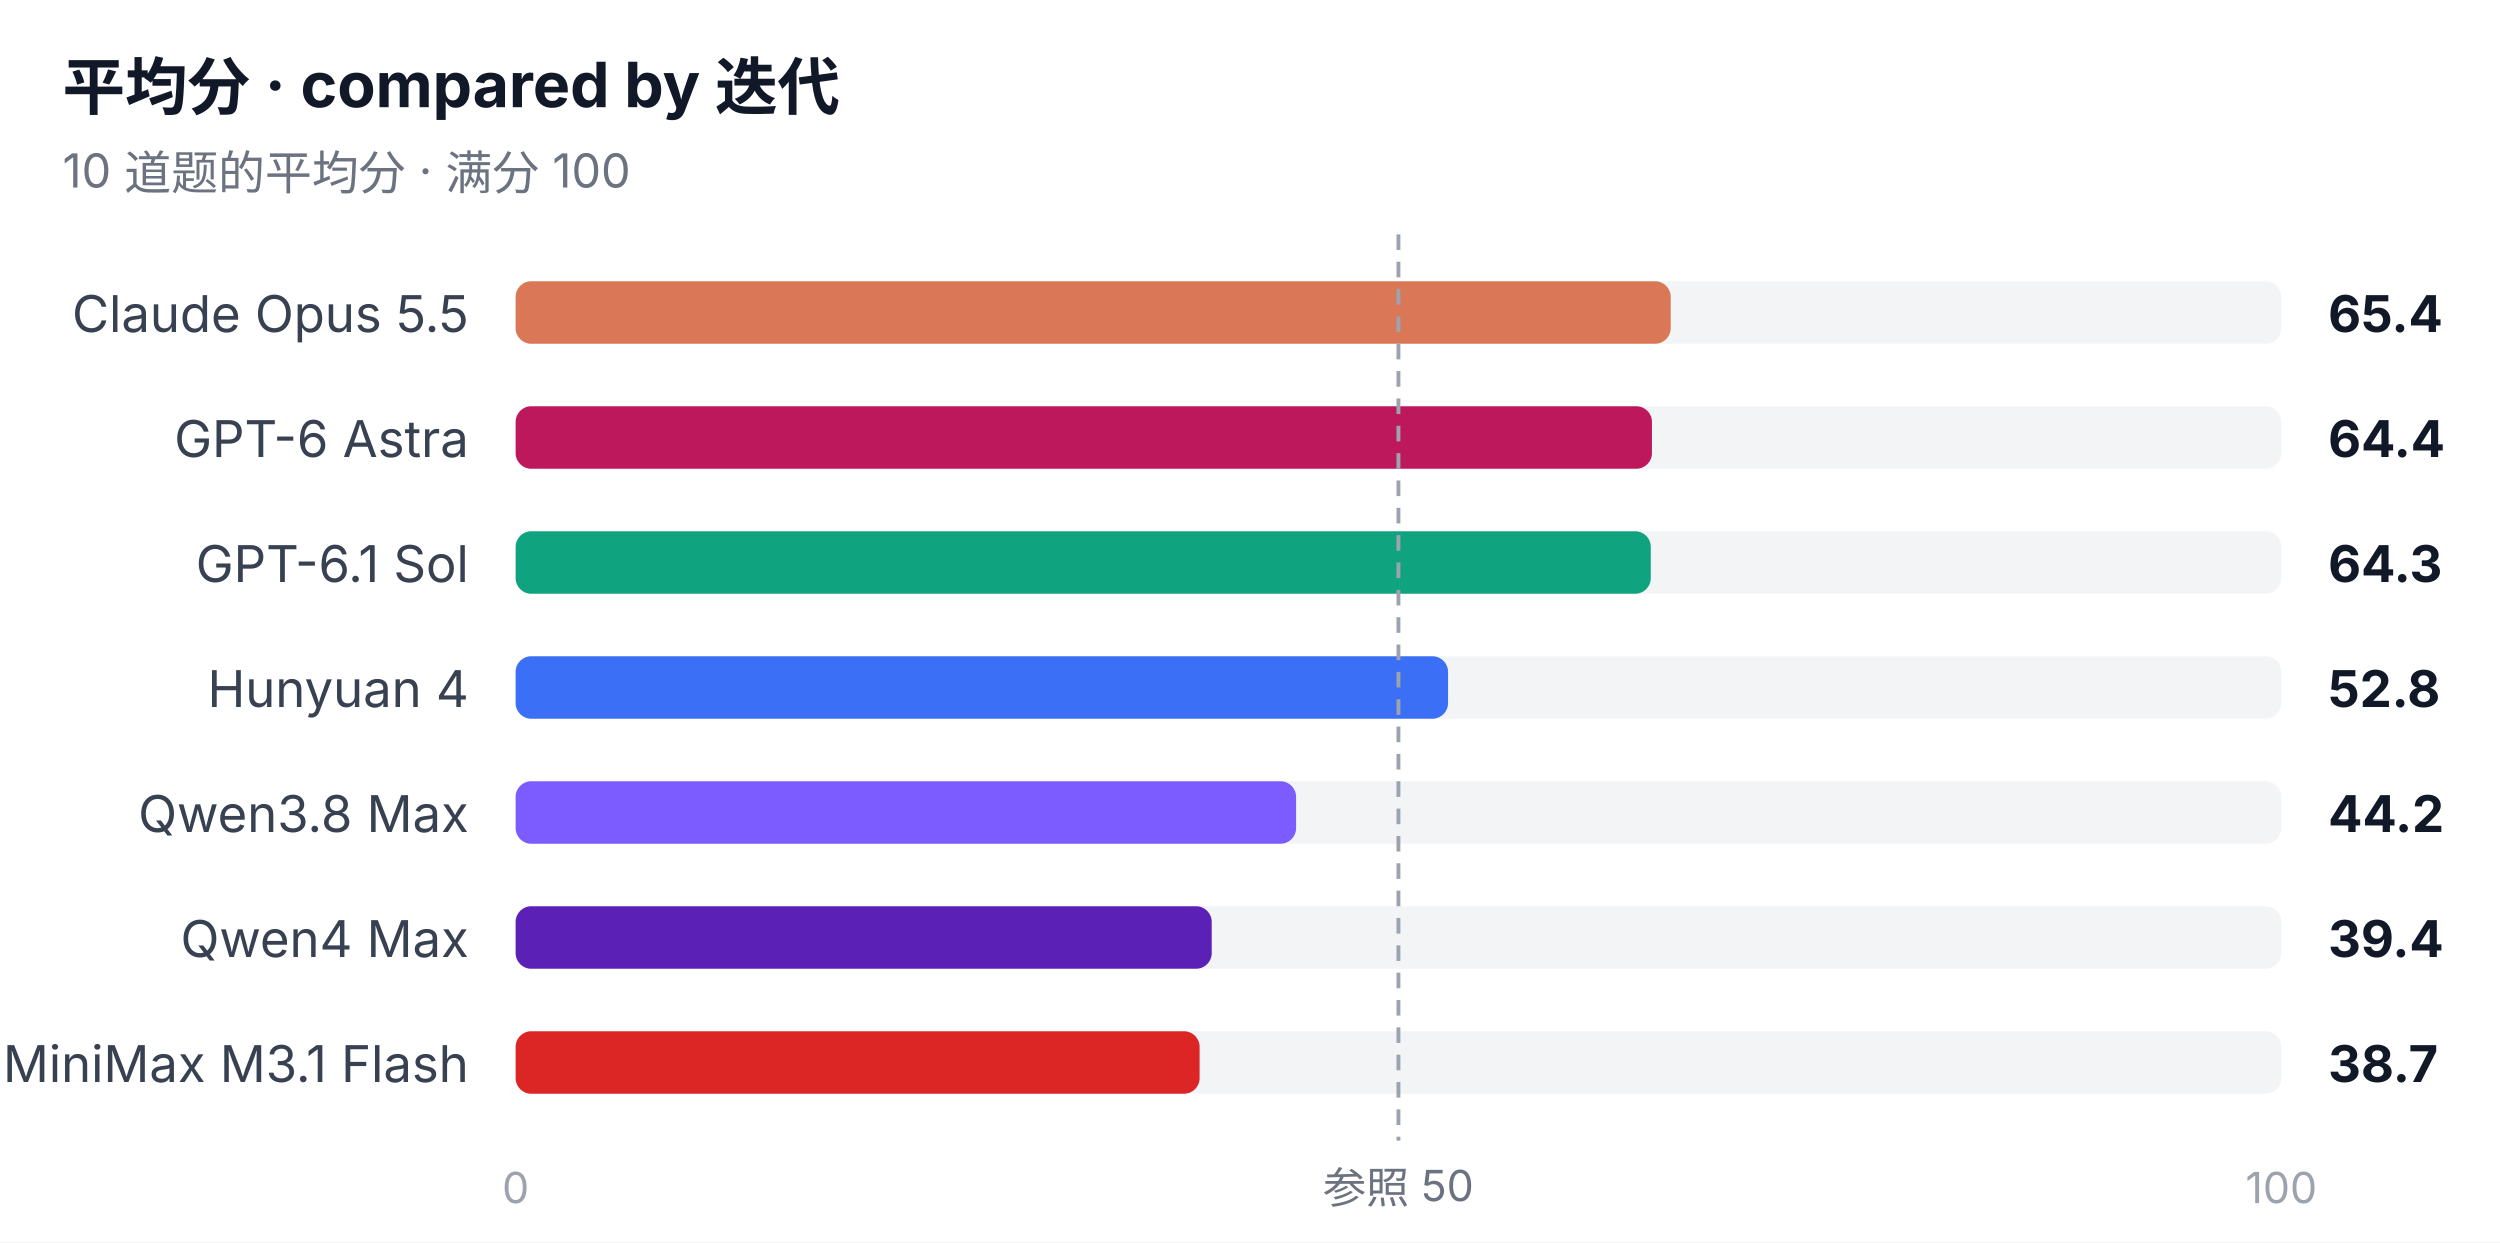
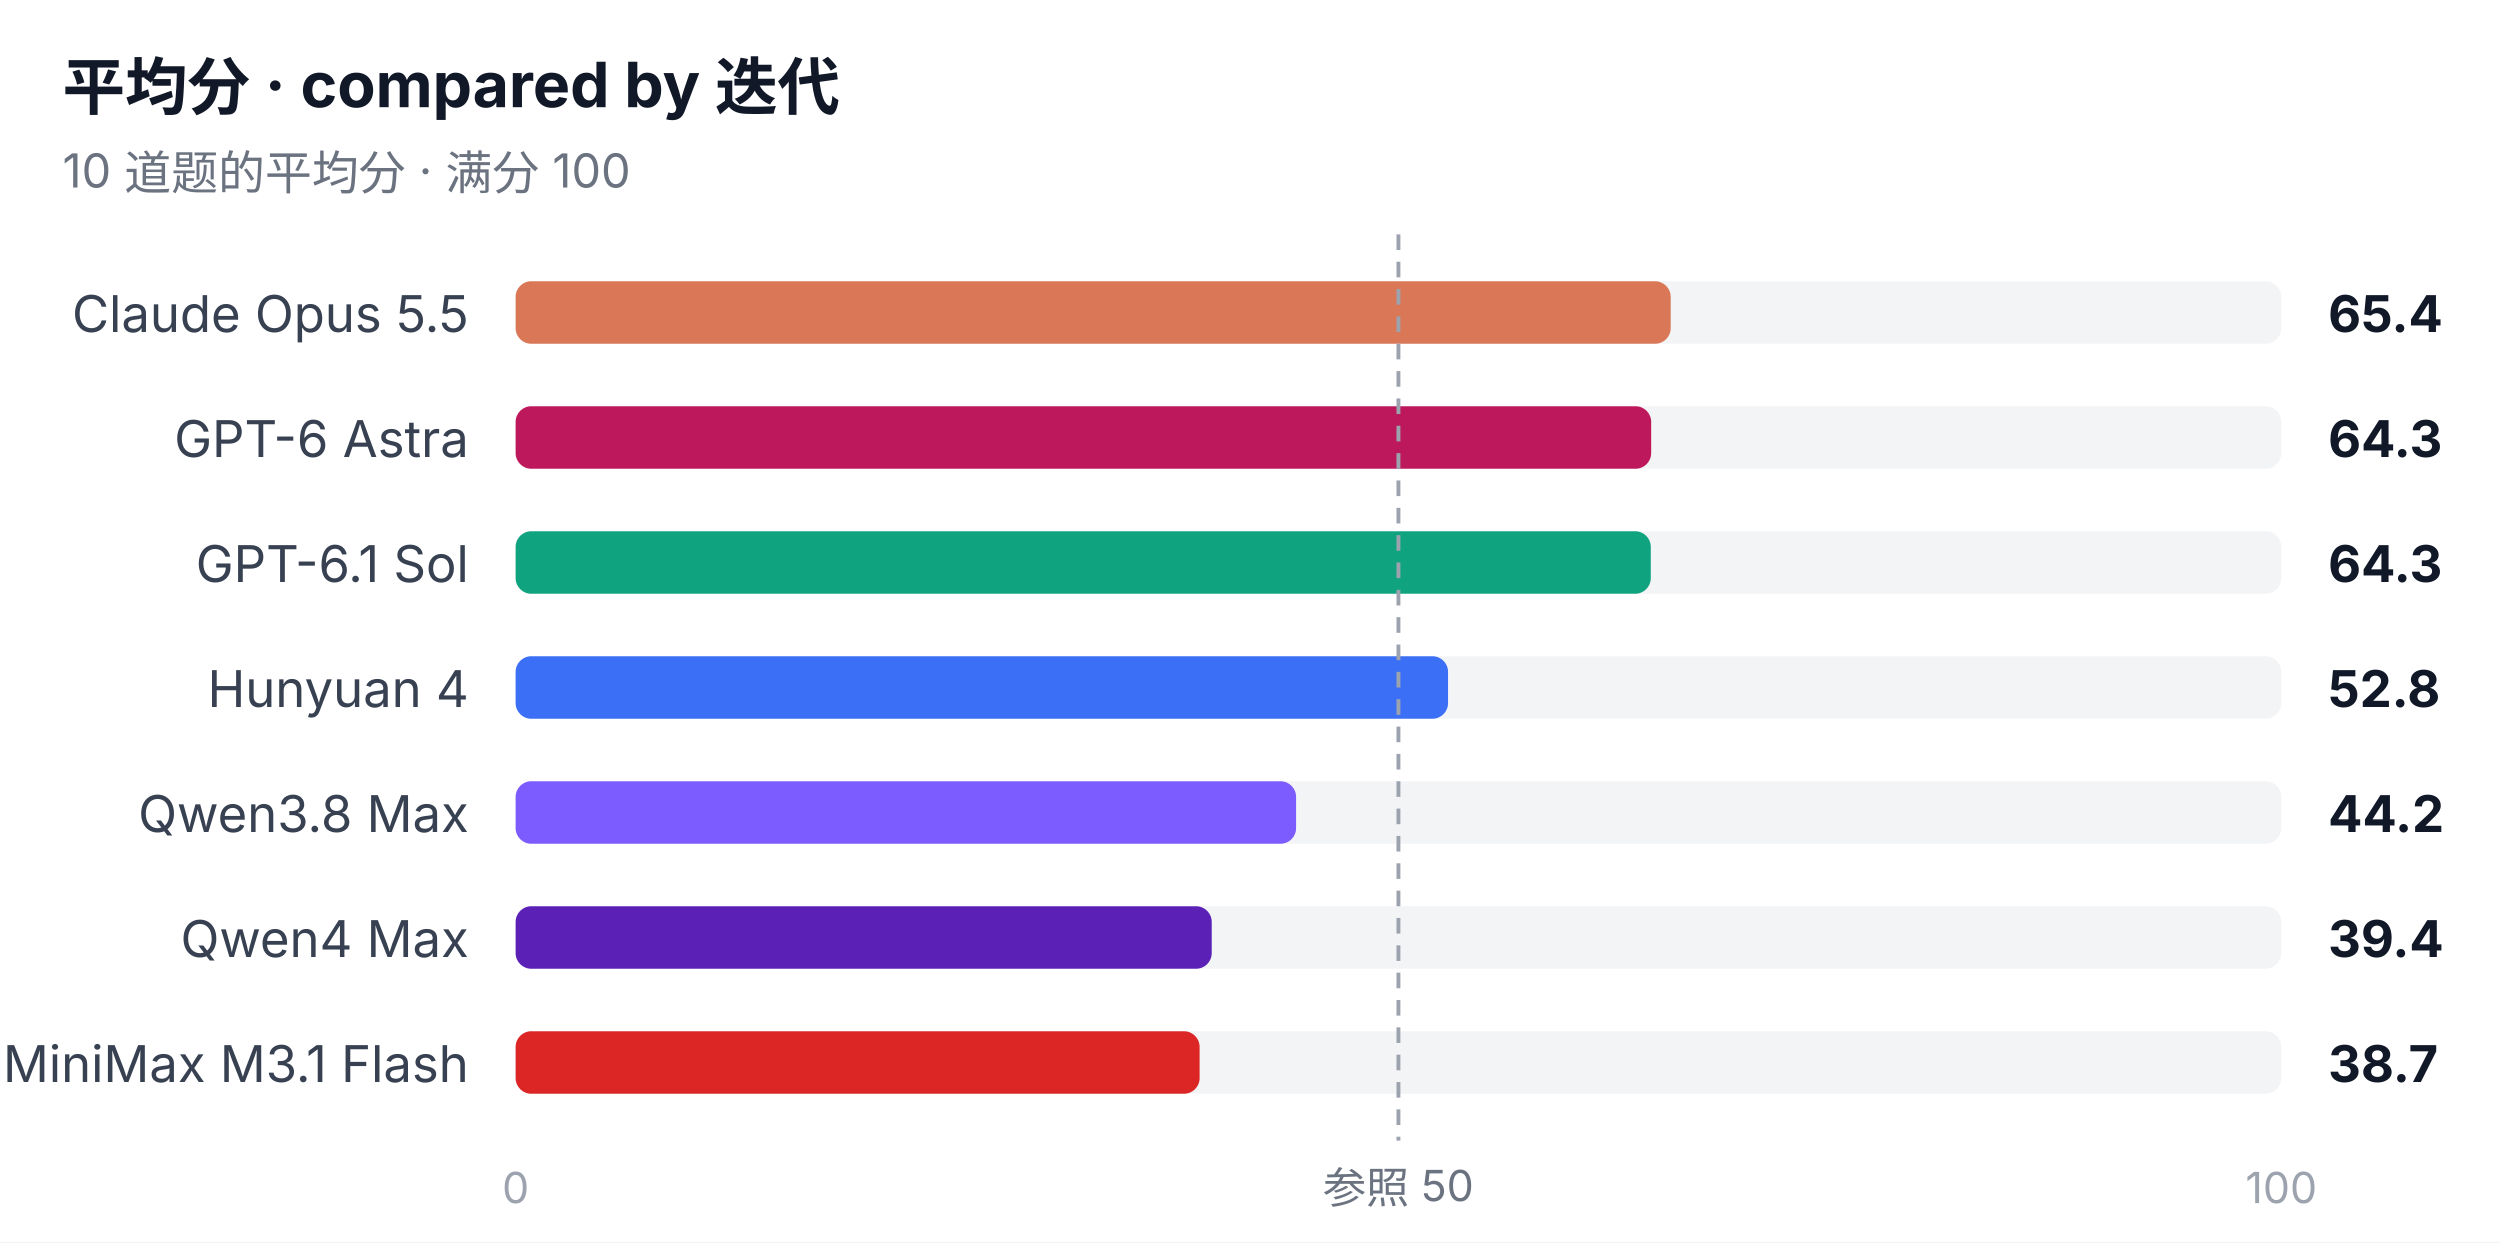
<svg xmlns="http://www.w3.org/2000/svg" width="640" height="318" viewBox="0 0 640 318" font-family="Inter, -apple-system, BlinkMacSystemFont, 'Segoe UI', Roboto, 'Helvetica Neue', Arial, 'PingFang SC', 'Microsoft YaHei', sans-serif">
  <rect width="640" height="318" fill="#ffffff" />
  <text x="16" y="28" font-size="16" font-weight="700" fill="#111827">平均分 · compared by 迭代</text>
  <text x="16" y="48" font-size="12" fill="#6b7280">10 道题的平均分 · 满分 100</text>
  <text x="120" y="85.0" font-size="13" fill="#374151" text-anchor="end">Claude Opus 5.5</text>
  <rect x="132" y="72.0" width="452" height="16" rx="4" fill="#f3f4f6" />
  <rect x="132" y="72.0" width="295.7" height="16" rx="4" fill="#d97757" />
  <text x="596" y="85.0" font-size="13" font-weight="700" fill="#111827">65.4</text>
  <text x="120" y="117.0" font-size="13" fill="#374151" text-anchor="end">GPT-6 Astra</text>
  <rect x="132" y="104.0" width="452" height="16" rx="4" fill="#f3f4f6" />
-   <rect x="132" y="104.0" width="290.9" height="16" rx="4" fill="#be185d" />
-   <text x="596" y="117.0" font-size="13" font-weight="700" fill="#111827">64.4</text>
+   <rect x="132" y="104.0" width="290.7" height="16" rx="4" fill="#be185d" />
+   <text x="596" y="117.0" font-size="13" font-weight="700" fill="#111827">64.3</text>
  <text x="120" y="149.0" font-size="13" fill="#374151" text-anchor="end">GPT-6.1 Sol</text>
  <rect x="132" y="136.0" width="452" height="16" rx="4" fill="#f3f4f6" />
  <rect x="132" y="136.0" width="290.6" height="16" rx="4" fill="#10a37f" />
  <text x="596" y="149.0" font-size="13" font-weight="700" fill="#111827">64.3</text>
  <text x="120" y="181.0" font-size="13" fill="#374151" text-anchor="end">Hunyuan 4</text>
  <rect x="132" y="168.0" width="452" height="16" rx="4" fill="#f3f4f6" />
  <rect x="132" y="168.0" width="238.7" height="16" rx="4" fill="#3b6ff5" />
  <text x="596" y="181.0" font-size="13" font-weight="700" fill="#111827">52.8</text>
  <text x="120" y="213.0" font-size="13" fill="#374151" text-anchor="end">Qwen3.8 Max</text>
  <rect x="132" y="200.0" width="452" height="16" rx="4" fill="#f3f4f6" />
  <rect x="132" y="200.0" width="199.8" height="16" rx="4" fill="#7c5cff" />
  <text x="596" y="213.0" font-size="13" font-weight="700" fill="#111827">44.2</text>
  <text x="120" y="245.0" font-size="13" fill="#374151" text-anchor="end">Qwen4 Max</text>
  <rect x="132" y="232.0" width="452" height="16" rx="4" fill="#f3f4f6" />
  <rect x="132" y="232.0" width="178.2" height="16" rx="4" fill="#5b21b6" />
  <text x="596" y="245.0" font-size="13" font-weight="700" fill="#111827">39.4</text>
  <text x="120" y="277.0" font-size="13" fill="#374151" text-anchor="end">MiniMax M3.1 Flash</text>
  <rect x="132" y="264.0" width="452" height="16" rx="4" fill="#f3f4f6" />
  <rect x="132" y="264.0" width="175.1" height="16" rx="4" fill="#dc2626" />
  <text x="596" y="277.0" font-size="13" font-weight="700" fill="#111827">38.7</text>
  <line x1="358.0" y1="60" x2="358.0" y2="292" stroke="#9ca3af" stroke-dasharray="4 3" />
  <text x="132.0" y="308" font-size="11" fill="#9ca3af" text-anchor="middle">0</text>
  <text x="358.0" y="308" font-size="11" fill="#6b7280" text-anchor="middle">参照 50</text>
  <text x="584.0" y="308" font-size="11" fill="#9ca3af" text-anchor="middle">100</text>
</svg>
